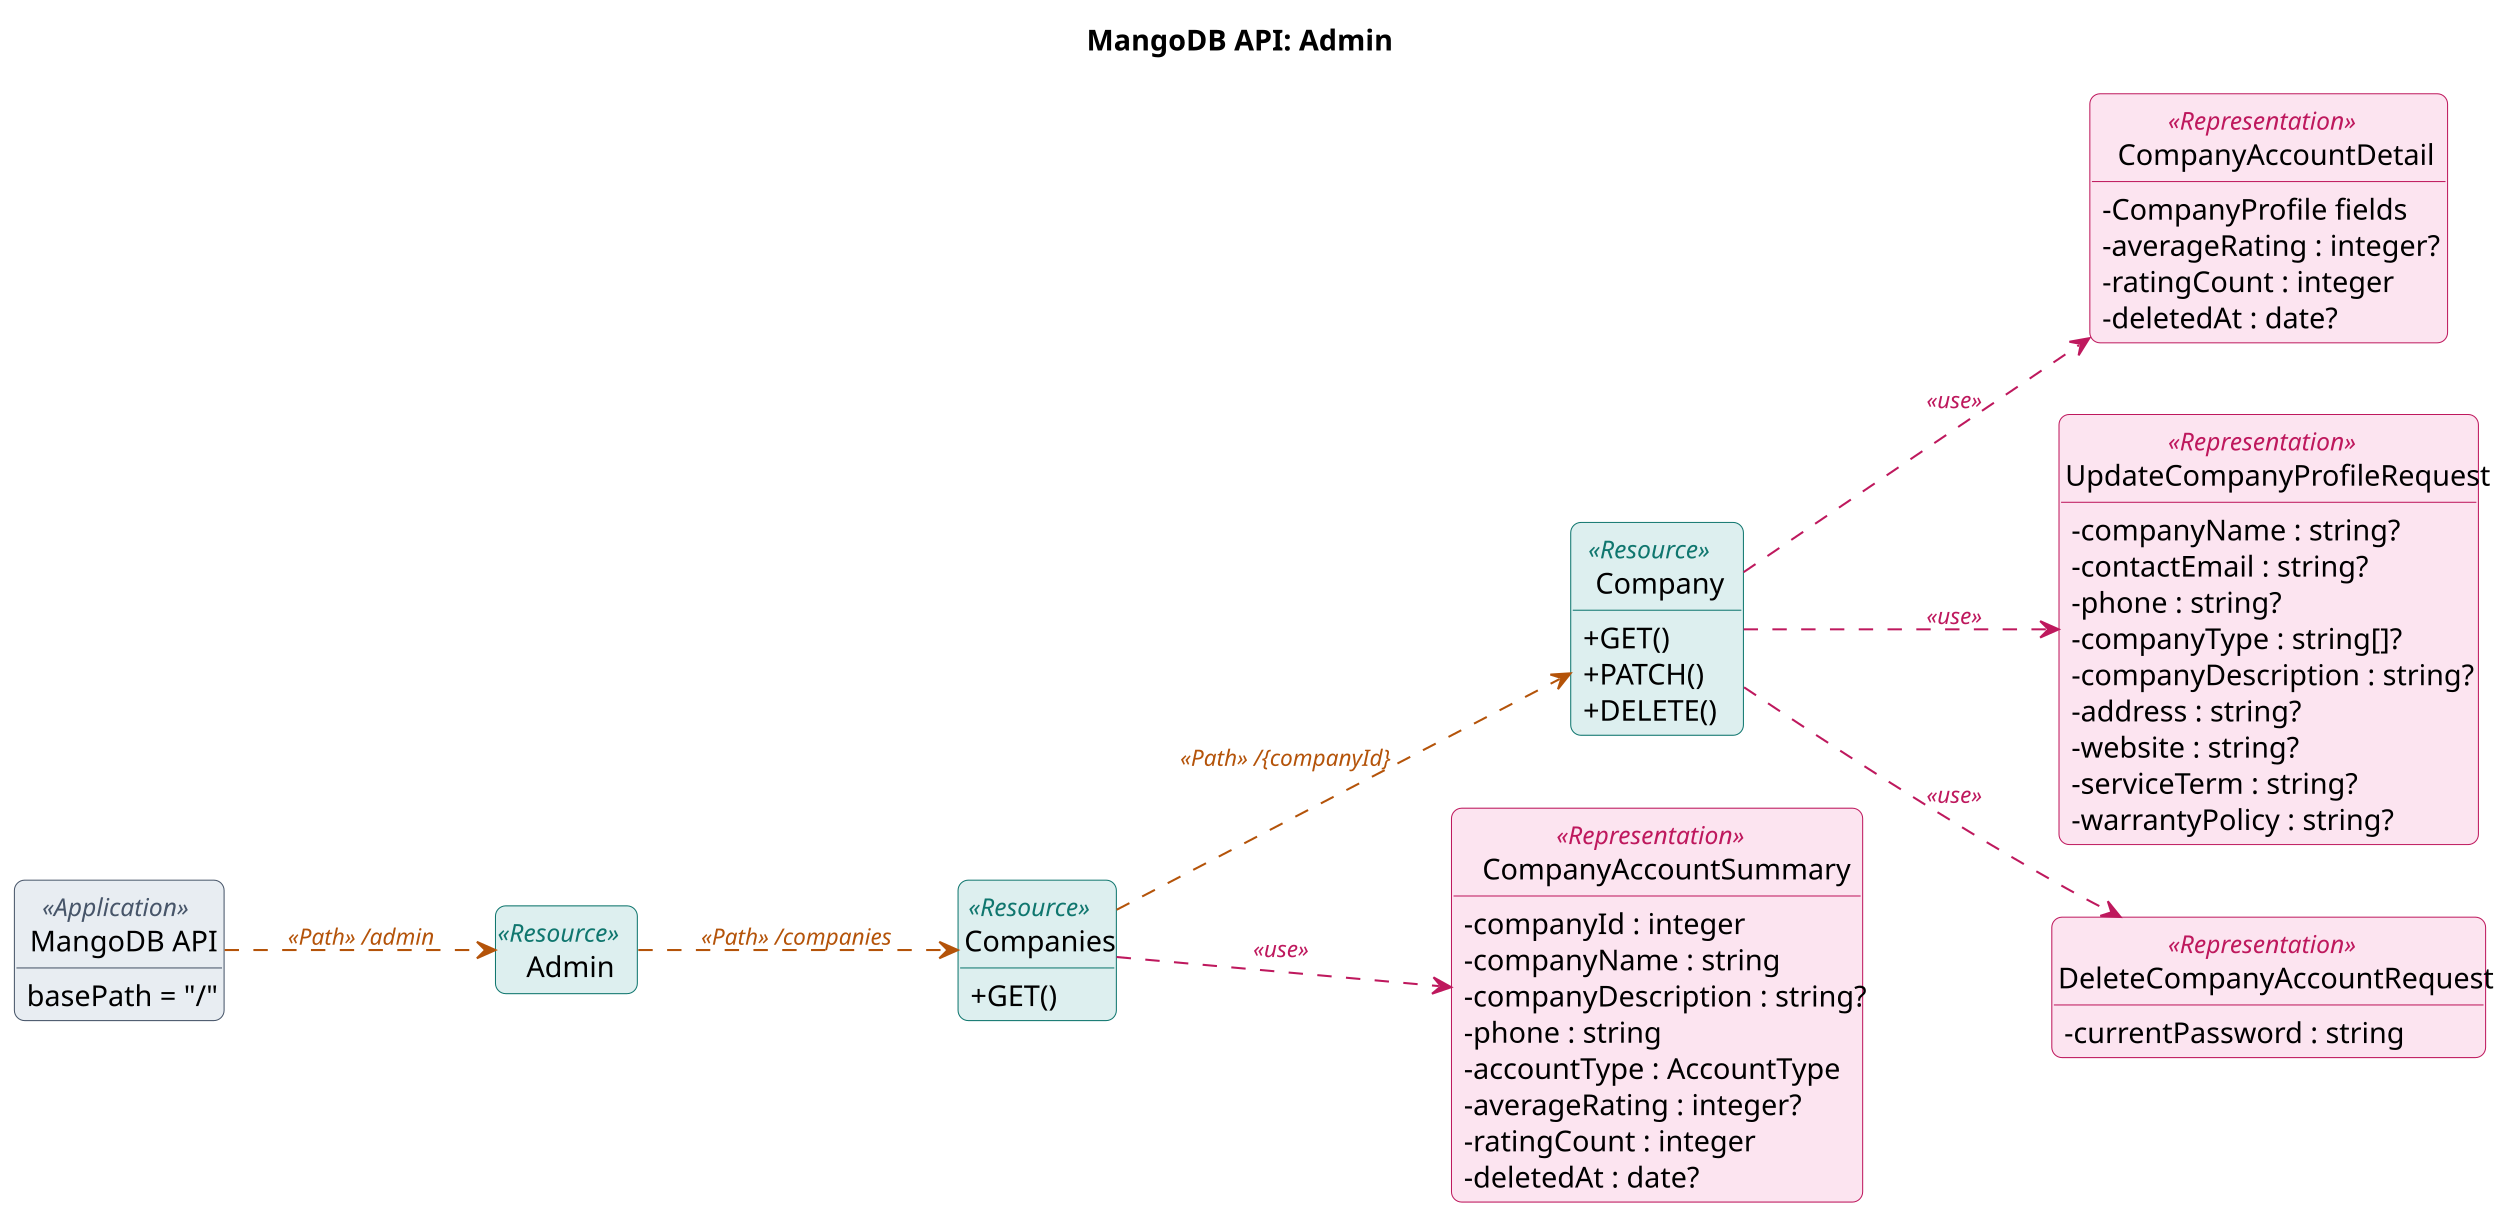
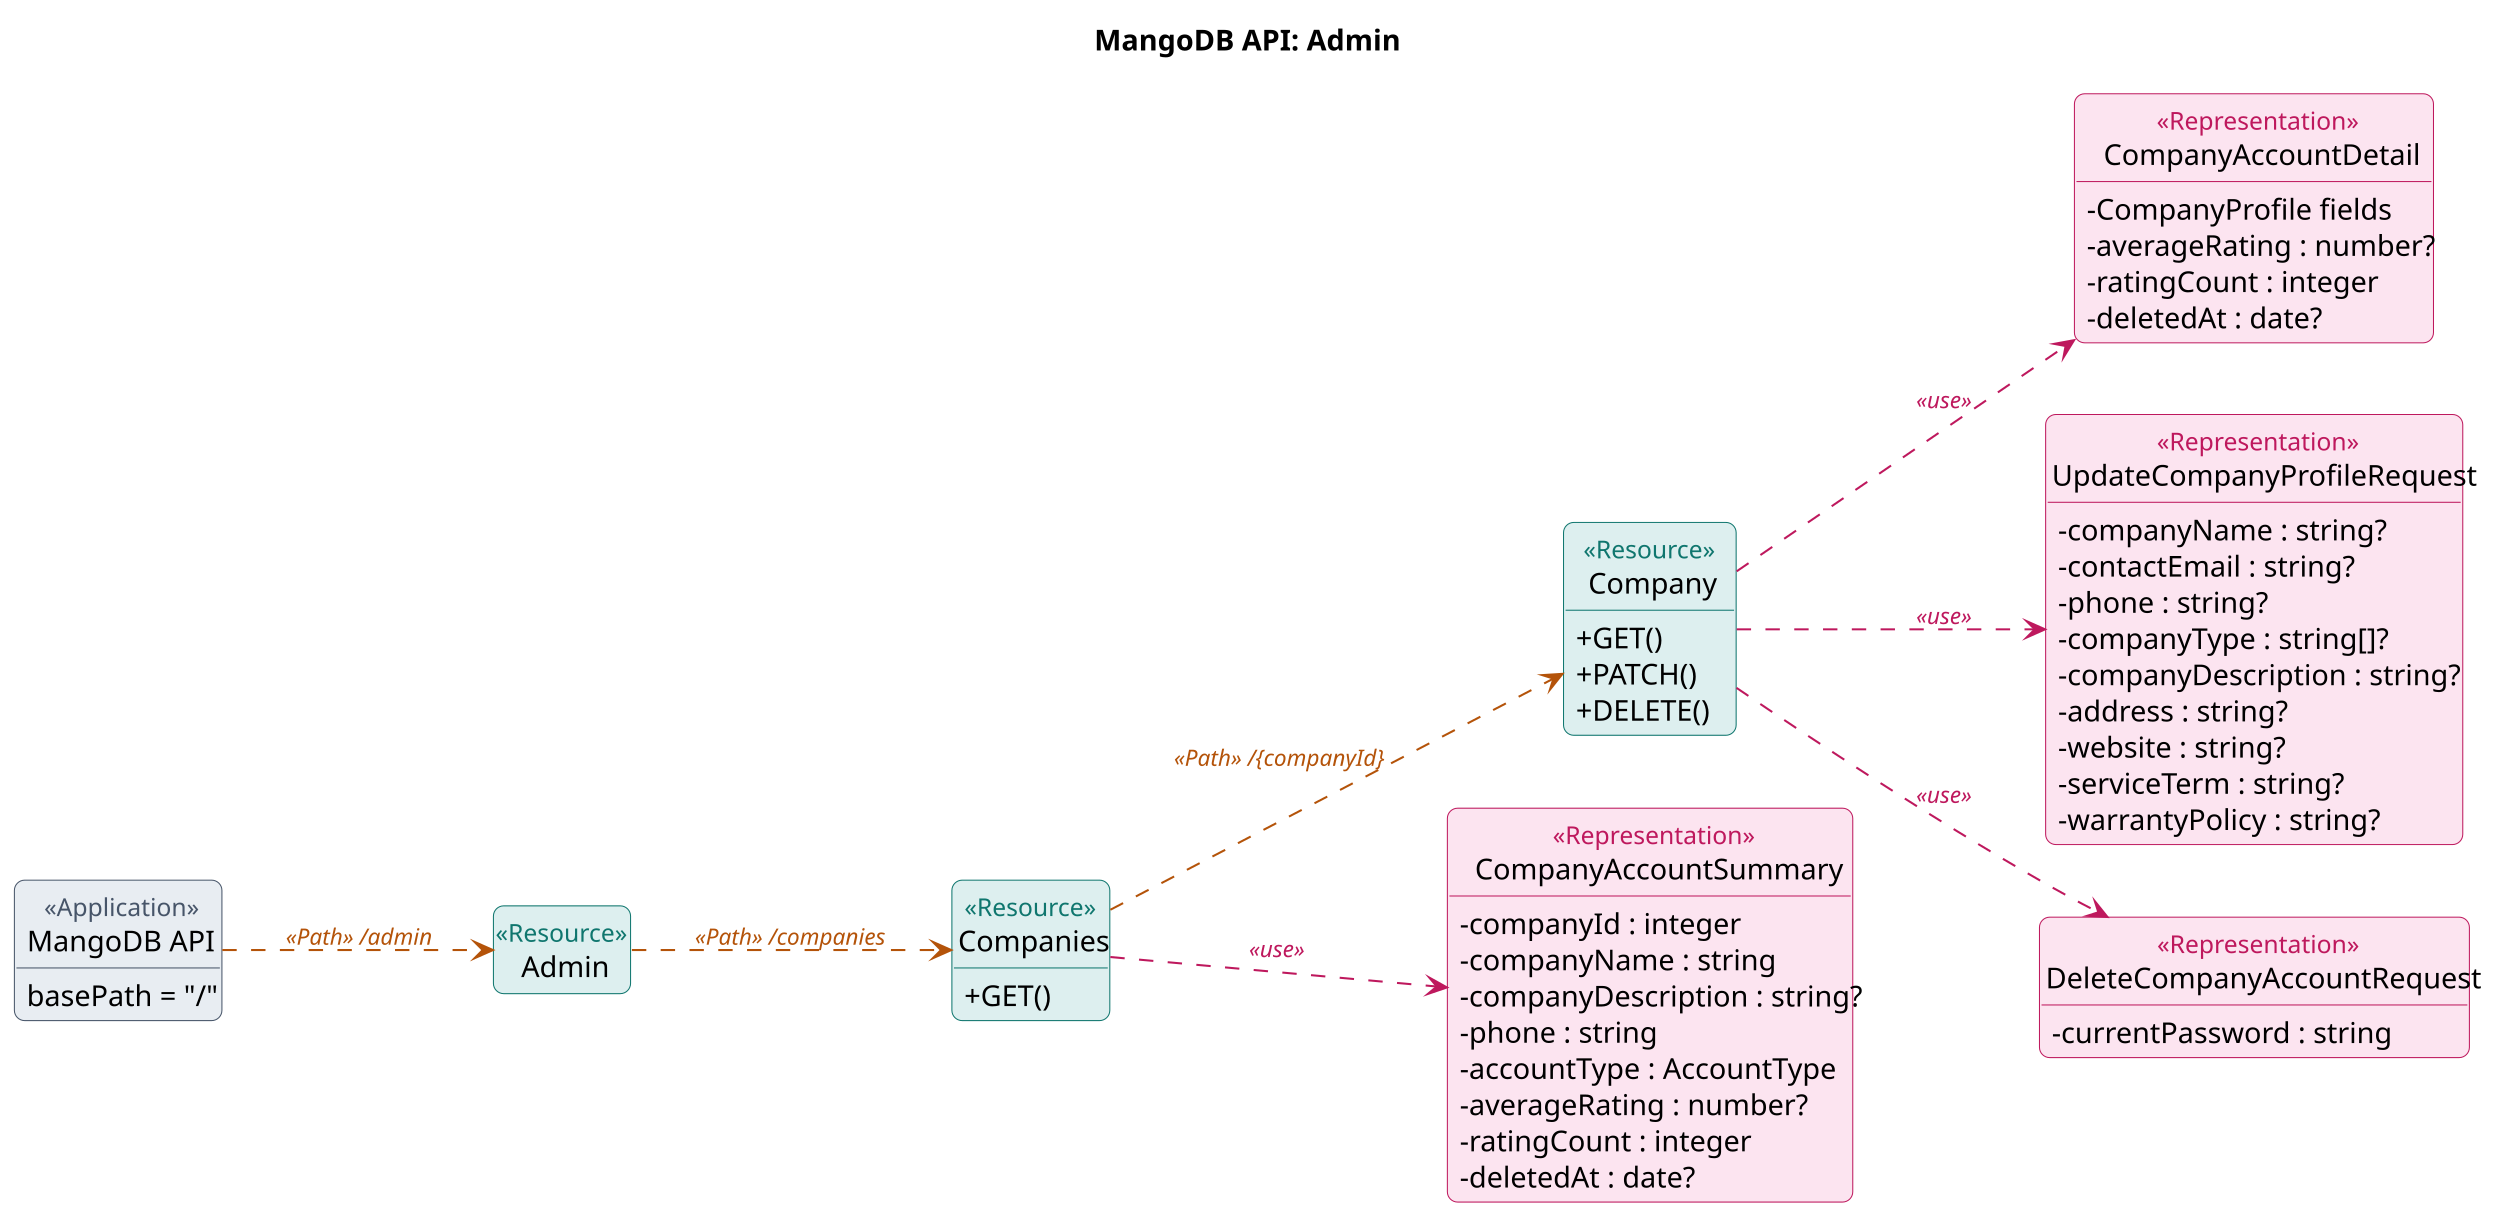
- <svg xmlns="http://www.w3.org/2000/svg" contentStyleType="text/css" height="591px" preserveAspectRatio="none" style="width:1216px;height:591px;background:#FFFFFF;" version="1.1" viewBox="0 0 1216 591" width="1216px" zoomAndPan="magnify">
+ <svg xmlns="http://www.w3.org/2000/svg" version="1.1" data-diagram-type="CLASS" style="width:1216px;height:599px;background:#FFFFFF;" width="1216px" height="599px" viewBox="0 0 1216 599" zoomAndPan="magnify" preserveAspectRatio="none" contentStyleType="text/css">
  <defs />
-   <g>
-     <text fill="#000000" font-family="sans-serif" font-size="14" font-weight="bold" lengthAdjust="spacing" textLength="145" x="528.5" y="24.533">MangoDB API: Admin</text>
-     <g id="elem_API">
-       <rect codeLine="23" fill="#E8EDF2" height="68.312" id="API" rx="5" ry="5" style="stroke:#475569;stroke-width:0.5;" width="102" x="7" y="428.109" />
-       <text fill="#475569" font-family="sans-serif" font-size="12" font-style="italic" lengthAdjust="spacing" textLength="75" x="20.5" y="445.566">«Application»</text>
-       <text fill="#000000" font-family="sans-serif" font-size="14" lengthAdjust="spacing" textLength="87" x="14.5" y="462.736">MangoDB API</text>
-       <line style="stroke:#475569;stroke-width:0.5;" x1="8" x2="108" y1="470.812" y2="470.812" />
-       <text fill="#000000" font-family="sans-serif" font-size="14" lengthAdjust="spacing" textLength="90" x="13" y="489.346">basePath = "/"</text>
+   <g font-family="sans-serif" lengthAdjust="spacing">
+     <g class="title" data-source-line="21">
+       <text x="532.23" y="24.533" fill="#000" font-size="14" textLength="144.655" font-weight="700">MangoDB API: Admin</text>
    </g>
-     <g id="elem_Admin">
-       <rect codeLine="26" fill="#DDEFEF" height="42.703" id="Admin" rx="5" ry="5" style="stroke:#0F766E;stroke-width:0.5;" width="69" x="241" y="440.609" />
-       <text fill="#0F766E" font-family="sans-serif" font-size="12" font-style="italic" lengthAdjust="spacing" textLength="67" x="242" y="458.066">«Resource»</text>
-       <text fill="#000000" font-family="sans-serif" font-size="14" lengthAdjust="spacing" textLength="39" x="256" y="475.236">Admin</text>
+     <g class="entity" data-qualified-name="API" id="ent0001" data-source-line="23">
+       <rect x="7" y="428.109" width="100.942" height="68.313" fill="#E8EDF2" style="stroke:#475569;stroke-width:0.5;" rx="5" ry="5" />
+       <text x="21.445" y="445.566" fill="#475569" font-size="12" textLength="72.053">«Application»</text>
+       <text x="13.116" y="462.736" fill="#000" font-size="14" textLength="88.71">MangoDB API</text>
+       <line x1="8" y1="470.813" x2="106.942" y2="470.813" style="stroke:#475569;stroke-width:0.5;" />
+       <text x="13" y="489.346" fill="#000" font-size="14" textLength="88.942">basePath = "/"</text>
    </g>
-     <g id="elem_AdminCompanies">
-       <rect codeLine="27" fill="#DDEFEF" height="68.312" id="AdminCompanies" rx="5" ry="5" style="stroke:#0F766E;stroke-width:0.5;" width="77" x="466" y="428.109" />
-       <text fill="#0F766E" font-family="sans-serif" font-size="12" font-style="italic" lengthAdjust="spacing" textLength="67" x="471" y="445.566">«Resource»</text>
-       <text fill="#000000" font-family="sans-serif" font-size="14" lengthAdjust="spacing" textLength="71" x="469" y="462.736">Companies</text>
-       <line style="stroke:#0F766E;stroke-width:0.5;" x1="467" x2="542" y1="470.812" y2="470.812" />
-       <text fill="#000000" font-family="sans-serif" font-size="14" lengthAdjust="spacing" textLength="47" x="472" y="489.346">+GET()</text>
+     <g class="entity" data-qualified-name="Admin" id="ent0002" data-source-line="26">
+       <rect x="240" y="440.609" width="66.705" height="42.703" fill="#DDEFEF" style="stroke:#0F766E;stroke-width:0.5;" rx="5" ry="5" />
+       <text x="241" y="458.066" fill="#0F766E" font-size="12" textLength="64.705">«Resource»</text>
+       <text x="253.511" y="475.236" fill="#000" font-size="14" textLength="39.683">Admin</text>
    </g>
-     <g id="elem_AdminCompany">
-       <rect codeLine="30" fill="#DDEFEF" height="103.531" id="AdminCompany" rx="5" ry="5" style="stroke:#0F766E;stroke-width:0.5;" width="84" x="764" y="254.109" />
-       <text fill="#0F766E" font-family="sans-serif" font-size="12" font-style="italic" lengthAdjust="spacing" textLength="67" x="772.5" y="271.566">«Resource»</text>
-       <text fill="#000000" font-family="sans-serif" font-size="14" lengthAdjust="spacing" textLength="60" x="776" y="288.736">Company</text>
-       <line style="stroke:#0F766E;stroke-width:0.5;" x1="765" x2="847" y1="296.812" y2="296.812" />
-       <text fill="#000000" font-family="sans-serif" font-size="14" lengthAdjust="spacing" textLength="47" x="770" y="315.346">+GET()</text>
-       <text fill="#000000" font-family="sans-serif" font-size="14" lengthAdjust="spacing" textLength="64" x="770" y="332.955">+PATCH()</text>
-       <text fill="#000000" font-family="sans-serif" font-size="14" lengthAdjust="spacing" textLength="72" x="770" y="350.565">+DELETE()</text>
+     <g class="entity" data-qualified-name="AdminCompanies" id="ent0003" data-source-line="27">
+       <rect x="463" y="428.109" width="76.813" height="68.313" fill="#DDEFEF" style="stroke:#0F766E;stroke-width:0.5;" rx="5" ry="5" />
+       <text x="469.054" y="445.566" fill="#0F766E" font-size="12" textLength="64.705">«Resource»</text>
+       <text x="466" y="462.736" fill="#000" font-size="14" textLength="70.813">Companies</text>
+       <line x1="464" y1="470.813" x2="538.813" y2="470.813" style="stroke:#0F766E;stroke-width:0.5;" />
+       <text x="469" y="489.346" fill="#000" font-size="14" textLength="46.279">+GET()</text>
    </g>
-     <g id="elem_CompanyAccountSummaryRep">
-       <rect codeLine="35" fill="#FCE4F0" height="191.578" id="CompanyAccountSummaryRep" rx="5" ry="5" style="stroke:#BE185D;stroke-width:0.5;" width="200" x="706" y="393.109" />
-       <text fill="#BE185D" font-family="sans-serif" font-size="12" font-style="italic" lengthAdjust="spacing" textLength="98" x="757" y="410.566">«Representation»</text>
-       <text fill="#000000" font-family="sans-serif" font-size="14" lengthAdjust="spacing" textLength="170" x="721" y="427.736">CompanyAccountSummary</text>
-       <line style="stroke:#BE185D;stroke-width:0.5;" x1="707" x2="905" y1="435.812" y2="435.812" />
-       <text fill="#000000" font-family="sans-serif" font-size="14" lengthAdjust="spacing" textLength="129" x="712" y="454.346">-companyId : integer</text>
-       <text fill="#000000" font-family="sans-serif" font-size="14" lengthAdjust="spacing" textLength="145" x="712" y="471.955">-companyName : string</text>
-       <text fill="#000000" font-family="sans-serif" font-size="14" lengthAdjust="spacing" textLength="188" x="712" y="489.565">-companyDescription : string?</text>
-       <text fill="#000000" font-family="sans-serif" font-size="14" lengthAdjust="spacing" textLength="92" x="712" y="507.174">-phone : string</text>
-       <text fill="#000000" font-family="sans-serif" font-size="14" lengthAdjust="spacing" textLength="182" x="712" y="524.783">-accountType : AccountType</text>
-       <text fill="#000000" font-family="sans-serif" font-size="14" lengthAdjust="spacing" textLength="162" x="712" y="542.393">-averageRating : integer?</text>
-       <text fill="#000000" font-family="sans-serif" font-size="14" lengthAdjust="spacing" textLength="135" x="712" y="560.002">-ratingCount : integer</text>
-       <text fill="#000000" font-family="sans-serif" font-size="14" lengthAdjust="spacing" textLength="113" x="712" y="577.611">-deletedAt : date?</text>
+     <g class="entity" data-qualified-name="AdminCompany" id="ent0004" data-source-line="30">
+       <rect x="760.5" y="254.109" width="83.962" height="103.531" fill="#DDEFEF" style="stroke:#0F766E;stroke-width:0.5;" rx="5" ry="5" />
+       <text x="770.128" y="271.566" fill="#0F766E" font-size="12" textLength="64.705">«Resource»</text>
+       <text x="772.522" y="288.736" fill="#000" font-size="14" textLength="59.917">Company</text>
+       <line x1="761.5" y1="296.813" x2="843.462" y2="296.813" style="stroke:#0F766E;stroke-width:0.5;" />
+       <text x="766.5" y="315.346" fill="#000" font-size="14" textLength="46.279">+GET()</text>
+       <text x="766.5" y="332.955" fill="#000" font-size="14" textLength="64.948">+PATCH()</text>
+       <text x="766.5" y="350.564" fill="#000" font-size="14" textLength="71.962">+DELETE()</text>
    </g>
-     <g id="elem_CompanyAccountDetailRep">
-       <rect codeLine="45" fill="#FCE4F0" height="121.141" id="CompanyAccountDetailRep" rx="5" ry="5" style="stroke:#BE185D;stroke-width:0.5;" width="174" x="1016.5" y="45.609" />
-       <text fill="#BE185D" font-family="sans-serif" font-size="12" font-style="italic" lengthAdjust="spacing" textLength="98" x="1054.5" y="63.066">«Representation»</text>
-       <text fill="#000000" font-family="sans-serif" font-size="14" lengthAdjust="spacing" textLength="147" x="1030" y="80.236">CompanyAccountDetail</text>
-       <line style="stroke:#BE185D;stroke-width:0.5;" x1="1017.5" x2="1189.5" y1="88.312" y2="88.312" />
-       <text fill="#000000" font-family="sans-serif" font-size="14" lengthAdjust="spacing" textLength="142" x="1022.5" y="106.846">-CompanyProfile fields</text>
-       <text fill="#000000" font-family="sans-serif" font-size="14" lengthAdjust="spacing" textLength="162" x="1022.5" y="124.455">-averageRating : integer?</text>
-       <text fill="#000000" font-family="sans-serif" font-size="14" lengthAdjust="spacing" textLength="135" x="1022.5" y="142.065">-ratingCount : integer</text>
-       <text fill="#000000" font-family="sans-serif" font-size="14" lengthAdjust="spacing" textLength="113" x="1022.5" y="159.674">-deletedAt : date?</text>
+     <g class="entity" data-qualified-name="CompanyAccountSummaryRep" id="ent0005" data-source-line="35">
+       <rect x="704" y="393.109" width="197.186" height="191.578" fill="#FCE4F0" style="stroke:#BE185D;stroke-width:0.5;" rx="5" ry="5" />
+       <text x="755.226" y="410.566" fill="#BE185D" font-size="12" textLength="94.734">«Representation»</text>
+       <text x="717.393" y="427.736" fill="#000" font-size="14" textLength="170.399">CompanyAccountSummary</text>
+       <line x1="705" y1="435.813" x2="900.186" y2="435.813" style="stroke:#BE185D;stroke-width:0.5;" />
+       <text x="710" y="454.346" fill="#000" font-size="14" textLength="127.62">-companyId : integer</text>
+       <text x="710" y="471.955" fill="#000" font-size="14" textLength="144.717">-companyName : string</text>
+       <text x="710" y="489.564" fill="#000" font-size="14" textLength="185.186">-companyDescription : string?</text>
+       <text x="710" y="507.174" fill="#000" font-size="14" textLength="89.496">-phone : string</text>
+       <text x="710" y="524.783" fill="#000" font-size="14" textLength="178.199">-accountType : AccountType</text>
+       <text x="710" y="542.393" fill="#000" font-size="14" textLength="162.647">-averageRating : number?</text>
+       <text x="710" y="560.002" fill="#000" font-size="14" textLength="131.517">-ratingCount : integer</text>
+       <text x="710" y="577.611" fill="#000" font-size="14" textLength="110.523">-deletedAt : date?</text>
    </g>
-     <g id="elem_UpdateCompanyProfileRequestRep">
-       <rect codeLine="51" fill="#FCE4F0" height="209.188" id="UpdateCompanyProfileRequestRep" rx="5" ry="5" style="stroke:#BE185D;stroke-width:0.5;" width="204" x="1001.5" y="201.609" />
-       <text fill="#BE185D" font-family="sans-serif" font-size="12" font-style="italic" lengthAdjust="spacing" textLength="98" x="1054.5" y="219.066">«Representation»</text>
-       <text fill="#000000" font-family="sans-serif" font-size="14" lengthAdjust="spacing" textLength="198" x="1004.5" y="236.236">UpdateCompanyProfileRequest</text>
-       <line style="stroke:#BE185D;stroke-width:0.5;" x1="1002.5" x2="1204.5" y1="244.312" y2="244.312" />
-       <text fill="#000000" font-family="sans-serif" font-size="14" lengthAdjust="spacing" textLength="153" x="1007.5" y="262.846">-companyName : string?</text>
-       <text fill="#000000" font-family="sans-serif" font-size="14" lengthAdjust="spacing" textLength="140" x="1007.5" y="280.455">-contactEmail : string?</text>
-       <text fill="#000000" font-family="sans-serif" font-size="14" lengthAdjust="spacing" textLength="100" x="1007.5" y="298.065">-phone : string?</text>
-       <text fill="#000000" font-family="sans-serif" font-size="14" lengthAdjust="spacing" textLength="157" x="1007.5" y="315.674">-companyType : string[]?</text>
-       <text fill="#000000" font-family="sans-serif" font-size="14" lengthAdjust="spacing" textLength="188" x="1007.5" y="333.283">-companyDescription : string?</text>
-       <text fill="#000000" font-family="sans-serif" font-size="14" lengthAdjust="spacing" textLength="111" x="1007.5" y="350.893">-address : string?</text>
-       <text fill="#000000" font-family="sans-serif" font-size="14" lengthAdjust="spacing" textLength="107" x="1007.5" y="368.502">-website : string?</text>
-       <text fill="#000000" font-family="sans-serif" font-size="14" lengthAdjust="spacing" textLength="138" x="1007.5" y="386.111">-serviceTerm : string?</text>
-       <text fill="#000000" font-family="sans-serif" font-size="14" lengthAdjust="spacing" textLength="151" x="1007.5" y="403.721">-warrantyPolicy : string?</text>
+     <g class="entity" data-qualified-name="CompanyAccountDetailRep" id="ent0006" data-source-line="45">
+       <rect x="1009" y="45.609" width="174.647" height="121.141" fill="#FCE4F0" style="stroke:#BE185D;stroke-width:0.5;" rx="5" ry="5" />
+       <text x="1048.957" y="63.066" fill="#BE185D" font-size="12" textLength="94.734">«Representation»</text>
+       <text x="1023.176" y="80.236" fill="#000" font-size="14" textLength="146.296">CompanyAccountDetail</text>
+       <line x1="1010" y1="88.313" x2="1182.647" y2="88.313" style="stroke:#BE185D;stroke-width:0.5;" />
+       <text x="1015" y="106.846" fill="#000" font-size="14" textLength="140.834">-CompanyProfile fields</text>
+       <text x="1015" y="124.455" fill="#000" font-size="14" textLength="162.647">-averageRating : number?</text>
+       <text x="1015" y="142.064" fill="#000" font-size="14" textLength="131.517">-ratingCount : integer</text>
+       <text x="1015" y="159.674" fill="#000" font-size="14" textLength="110.523">-deletedAt : date?</text>
    </g>
-     <g id="elem_DeleteCompanyAccountRequestRep">
-       <rect codeLine="62" fill="#FCE4F0" height="68.312" id="DeleteCompanyAccountRequestRep" rx="5" ry="5" style="stroke:#BE185D;stroke-width:0.5;" width="211" x="998" y="446.109" />
-       <text fill="#BE185D" font-family="sans-serif" font-size="12" font-style="italic" lengthAdjust="spacing" textLength="98" x="1054.5" y="463.566">«Representation»</text>
-       <text fill="#000000" font-family="sans-serif" font-size="14" lengthAdjust="spacing" textLength="205" x="1001" y="480.736">DeleteCompanyAccountRequest</text>
-       <line style="stroke:#BE185D;stroke-width:0.5;" x1="999" x2="1208" y1="488.812" y2="488.812" />
-       <text fill="#000000" font-family="sans-serif" font-size="14" lengthAdjust="spacing" textLength="158" x="1004" y="507.346">-currentPassword : string</text>
+     <g class="entity" data-qualified-name="UpdateCompanyProfileRequestRep" id="ent0007" data-source-line="51">
+       <rect x="995" y="201.609" width="202.889" height="209.188" fill="#FCE4F0" style="stroke:#BE185D;stroke-width:0.5;" rx="5" ry="5" />
+       <text x="1049.077" y="219.066" fill="#BE185D" font-size="12" textLength="94.734">«Representation»</text>
+       <text x="998" y="236.236" fill="#000" font-size="14" textLength="196.889">UpdateCompanyProfileRequest</text>
+       <line x1="996" y1="244.313" x2="1196.889" y2="244.313" style="stroke:#BE185D;stroke-width:0.5;" />
+       <text x="1001" y="262.846" fill="#000" font-size="14" textLength="152.503">-companyName : string?</text>
+       <text x="1001" y="280.455" fill="#000" font-size="14" textLength="138.496">-contactEmail : string?</text>
+       <text x="1001" y="298.064" fill="#000" font-size="14" textLength="97.282">-phone : string?</text>
+       <text x="1001" y="315.674" fill="#000" font-size="14" textLength="154.062">-companyType : string[]?</text>
+       <text x="1001" y="333.283" fill="#000" font-size="14" textLength="185.186">-companyDescription : string?</text>
+       <text x="1001" y="350.893" fill="#000" font-size="14" textLength="108.158">-address : string?</text>
+       <text x="1001" y="368.502" fill="#000" font-size="14" textLength="105.82">-website : string?</text>
+       <text x="1001" y="386.111" fill="#000" font-size="14" textLength="135.358">-serviceTerm : string?</text>
+       <text x="1001" y="403.721" fill="#000" font-size="14" textLength="149.379">-warrantyPolicy : string?</text>
    </g>
-     <g id="link_API_Admin">
-       <path codeLine="66" d="M109.25,462.109 C149.8,462.109 199.7,462.109 234.97,462.109 " fill="none" id="API-to-Admin" style="stroke:#B45309;stroke-width:1.0;stroke-dasharray:7.0,7.0;" />
-       <polygon fill="#B45309" points="240.97,462.109,231.97,458.109,235.97,462.109,231.97,466.109,240.97,462.109" style="stroke:#B45309;stroke-width:1.0;" />
-       <text fill="#B45309" font-family="sans-serif" font-size="11" font-style="italic" lengthAdjust="spacing" textLength="70" x="140" y="459.528">«Path» /admin</text>
+     <g class="entity" data-qualified-name="DeleteCompanyAccountRequestRep" id="ent0008" data-source-line="62">
+       <rect x="992" y="446.109" width="209.116" height="68.313" fill="#FCE4F0" style="stroke:#BE185D;stroke-width:0.5;" rx="5" ry="5" />
+       <text x="1049.191" y="463.566" fill="#BE185D" font-size="12" textLength="94.734">«Representation»</text>
+       <text x="995" y="480.736" fill="#000" font-size="14" textLength="203.116">DeleteCompanyAccountRequest</text>
+       <line x1="993" y1="488.813" x2="1200.116" y2="488.813" style="stroke:#BE185D;stroke-width:0.5;" />
+       <text x="998" y="507.346" fill="#000" font-size="14" textLength="155.606">-currentPassword : string</text>
    </g>
-     <g id="link_Admin_AdminCompanies">
-       <path codeLine="67" d="M310.48,462.109 C352.17,462.109 416.6,462.109 459.88,462.109 " fill="none" id="Admin-to-AdminCompanies" style="stroke:#B45309;stroke-width:1.0;stroke-dasharray:7.0,7.0;" />
-       <polygon fill="#B45309" points="465.88,462.109,456.88,458.109,460.88,462.109,456.88,466.109,465.88,462.109" style="stroke:#B45309;stroke-width:1.0;" />
-       <text fill="#B45309" font-family="sans-serif" font-size="11" font-style="italic" lengthAdjust="spacing" textLength="94" x="341" y="459.528">«Path» /companies</text>
+     <g class="link" data-entity-1="ent0001" data-entity-2="ent0002" id="lnk9" data-source-line="66" data-link-type="dependency">
+       <path d="M108.13,462.109 C148.63,462.109 199.7,462.109 234.77,462.109" style="stroke:#B45309;stroke-width:1;stroke-dasharray:7,7;" fill="none" id="API-to-Admin" codeLine="66" />
+       <polygon points="239.77,462.109,230.77,458.109,234.77,462.109,230.77,466.109,239.77,462.109" fill="#B45309" style="stroke:#B45309;stroke-width:1;stroke-linejoin:miter;stroke-miterlimit:10;" />
+       <text x="139" y="459.528" fill="#B45309" font-size="11" textLength="70.936" font-style="italic">«Path» /admin</text>
    </g>
-     <g id="link_AdminCompanies_CompanyAccountSummaryRep">
-       <path codeLine="68" d="M543.13,465.499 C583.74,469.159 644.124,474.611 699.874,479.631 " fill="none" id="AdminCompanies-to-CompanyAccountSummaryRep" style="stroke:#BE185D;stroke-width:1.0;stroke-dasharray:7.0,7.0;" />
-       <polygon fill="#BE185D" points="705.85,480.169,697.245,475.378,700.87,479.721,696.528,483.346,705.85,480.169" style="stroke:#BE185D;stroke-width:1.0;" />
-       <text fill="#BE185D" font-family="sans-serif" font-size="11" font-style="italic" lengthAdjust="spacing" textLength="30" x="609.5" y="465.528">«use»</text>
+     <g class="link" data-entity-1="ent0002" data-entity-2="ent0003" id="lnk10" data-source-line="67" data-link-type="dependency">
+       <path d="M307.36,462.109 C348.62,462.109 414.24,462.109 457.69,462.109" style="stroke:#B45309;stroke-width:1;stroke-dasharray:7,7;" fill="none" id="Admin-to-AdminCompanies" codeLine="67" />
+       <polygon points="462.69,462.109,453.69,458.109,457.69,462.109,453.69,466.109,462.69,462.109" fill="#B45309" style="stroke:#B45309;stroke-width:1;stroke-linejoin:miter;stroke-miterlimit:10;" />
+       <text x="338" y="459.528" fill="#B45309" font-size="11" textLength="94.171" font-style="italic">«Path» /companies</text>
    </g>
-     <g id="link_AdminCompanies_AdminCompany">
-       <path codeLine="69" d="M543.13,442.509 C599.53,413.129 700.259,360.661 758.609,330.271 " fill="none" id="AdminCompanies-to-AdminCompany" style="stroke:#B45309;stroke-width:1.0;stroke-dasharray:7.0,7.0;" />
-       <polygon fill="#B45309" points="763.93,327.499,754.1,328.109,759.495,329.809,757.795,335.204,763.93,327.499" style="stroke:#B45309;stroke-width:1.0;" />
-       <text fill="#B45309" font-family="sans-serif" font-size="11" font-style="italic" lengthAdjust="spacing" textLength="101" x="574" y="372.528">«Path» /{companyId}</text>
+     <g class="link" data-entity-1="ent0003" data-entity-2="ent0005" id="lnk11" data-source-line="68" data-link-type="dependency">
+       <path d="M540.07,465.499 C580.92,469.189 642.9,474.79 698.83,479.84" style="stroke:#BE185D;stroke-width:1;stroke-dasharray:7,7;" fill="none" id="AdminCompanies-to-CompanyAccountSummaryRep" codeLine="68" />
+       <polygon points="703.81,480.289,695.206,475.496,698.83,479.84,694.487,483.464,703.81,480.289" fill="#BE185D" style="stroke:#BE185D;stroke-width:1;stroke-linejoin:miter;stroke-miterlimit:10;" />
+       <text x="607.5" y="465.528" fill="#BE185D" font-size="11" textLength="29.971" font-style="italic">«use»</text>
    </g>
-     <g id="link_AdminCompany_CompanyAccountDetailRep">
-       <path codeLine="70" d="M848.09,278.299 C891.38,248.999 955.871,205.352 1011.281,167.852 " fill="none" id="AdminCompany-to-CompanyAccountDetailRep" style="stroke:#BE185D;stroke-width:1.0;stroke-dasharray:7.0,7.0;" />
-       <polygon fill="#BE185D" points="1016.25,164.489,1006.555,166.221,1012.109,167.292,1011.038,172.846,1016.25,164.489" style="stroke:#BE185D;stroke-width:1.0;" />
-       <text fill="#BE185D" font-family="sans-serif" font-size="11" font-style="italic" lengthAdjust="spacing" textLength="30" x="937" y="198.528">«use»</text>
+     <g class="link" data-entity-1="ent0003" data-entity-2="ent0004" id="lnk12" data-source-line="69" data-link-type="dependency">
+       <path d="M540.07,442.509 C596.22,413.209 697.227,360.512 755.577,330.072" style="stroke:#B45309;stroke-width:1;stroke-dasharray:7,7;" fill="none" id="AdminCompanies-to-AdminCompany" codeLine="69" />
+       <polygon points="760.01,327.759,750.18,328.376,755.577,330.072,753.881,335.469,760.01,327.759" fill="#B45309" style="stroke:#B45309;stroke-width:1;stroke-linejoin:miter;stroke-miterlimit:10;" />
+       <text x="571" y="372.528" fill="#B45309" font-size="11" textLength="102.131" font-style="italic">«Path» /{companyId}</text>
    </g>
-     <g id="link_AdminCompany_UpdateCompanyProfileRequestRep">
-       <path codeLine="71" d="M848.09,306.109 C887.58,306.109 942.83,306.109 995.34,306.109 " fill="none" id="AdminCompany-to-UpdateCompanyProfileRequestRep" style="stroke:#BE185D;stroke-width:1.0;stroke-dasharray:7.0,7.0;" />
-       <polygon fill="#BE185D" points="1001.34,306.109,992.34,302.109,996.34,306.109,992.34,310.109,1001.34,306.109" style="stroke:#BE185D;stroke-width:1.0;" />
-       <text fill="#BE185D" font-family="sans-serif" font-size="11" font-style="italic" lengthAdjust="spacing" textLength="30" x="937" y="303.528">«use»</text>
+     <g class="link" data-entity-1="ent0004" data-entity-2="ent0006" id="lnk13" data-source-line="70" data-link-type="dependency">
+       <path d="M844.72,277.879 C887.16,248.809 950.455,205.455 1004.705,168.295" style="stroke:#BE185D;stroke-width:1;stroke-dasharray:7,7;" fill="none" id="AdminCompany-to-CompanyAccountDetailRep" codeLine="70" />
+       <polygon points="1008.83,165.469,999.144,167.255,1004.705,168.295,1003.665,173.855,1008.83,165.469" fill="#BE185D" style="stroke:#BE185D;stroke-width:1;stroke-linejoin:miter;stroke-miterlimit:10;" />
+       <text x="932" y="198.528" fill="#BE185D" font-size="11" textLength="29.971" font-style="italic">«use»</text>
    </g>
-     <g id="link_AdminCompany_DeleteCompanyAccountRequestRep">
-       <path codeLine="72" d="M848.32,334.309 C886.48,359.929 945.1,398.159 998,428.109 C1008.67,434.149 1014.789,437.505 1026.079,443.285 " fill="none" id="AdminCompany-to-DeleteCompanyAccountRequestRep" style="stroke:#BE185D;stroke-width:1.0;stroke-dasharray:7.0,7.0;" />
-       <polygon fill="#BE185D" points="1031.42,446.019,1025.232,438.358,1026.969,443.741,1021.586,445.478,1031.42,446.019" style="stroke:#BE185D;stroke-width:1.0;" />
-       <text fill="#BE185D" font-family="sans-serif" font-size="11" font-style="italic" lengthAdjust="spacing" textLength="30" x="937" y="390.528">«use»</text>
+     <g class="link" data-entity-1="ent0004" data-entity-2="ent0007" id="lnk14" data-source-line="71" data-link-type="dependency">
+       <path d="M844.72,306.109 C883.55,306.109 938.28,306.109 989.71,306.109" style="stroke:#BE185D;stroke-width:1;stroke-dasharray:7,7;" fill="none" id="AdminCompany-to-UpdateCompanyProfileRequestRep" codeLine="71" />
+       <polygon points="994.71,306.109,985.71,302.109,989.71,306.109,985.71,310.109,994.71,306.109" fill="#BE185D" style="stroke:#BE185D;stroke-width:1;stroke-linejoin:miter;stroke-miterlimit:10;" />
+       <text x="932" y="303.528" fill="#BE185D" font-size="11" textLength="29.971" font-style="italic">«use»</text>
+     </g>
+     <g class="link" data-entity-1="ent0004" data-entity-2="ent0008" id="lnk15" data-source-line="72" data-link-type="dependency">
+       <path d="M844.62,334.569 C882.27,360.189 939.9,398.279 992,428.109 C1002.56,434.159 1009.469,437.952 1020.639,443.732" style="stroke:#BE185D;stroke-width:1;stroke-dasharray:7,7;" fill="none" id="AdminCompany-to-DeleteCompanyAccountRequestRep" codeLine="72" />
+       <polygon points="1025.08,446.029,1018.925,438.341,1020.639,443.732,1015.248,445.446,1025.08,446.029" fill="#BE185D" style="stroke:#BE185D;stroke-width:1;stroke-linejoin:miter;stroke-miterlimit:10;" />
+       <text x="932" y="390.528" fill="#BE185D" font-size="11" textLength="29.971" font-style="italic">«use»</text>
    </g>
  </g>
</svg>
